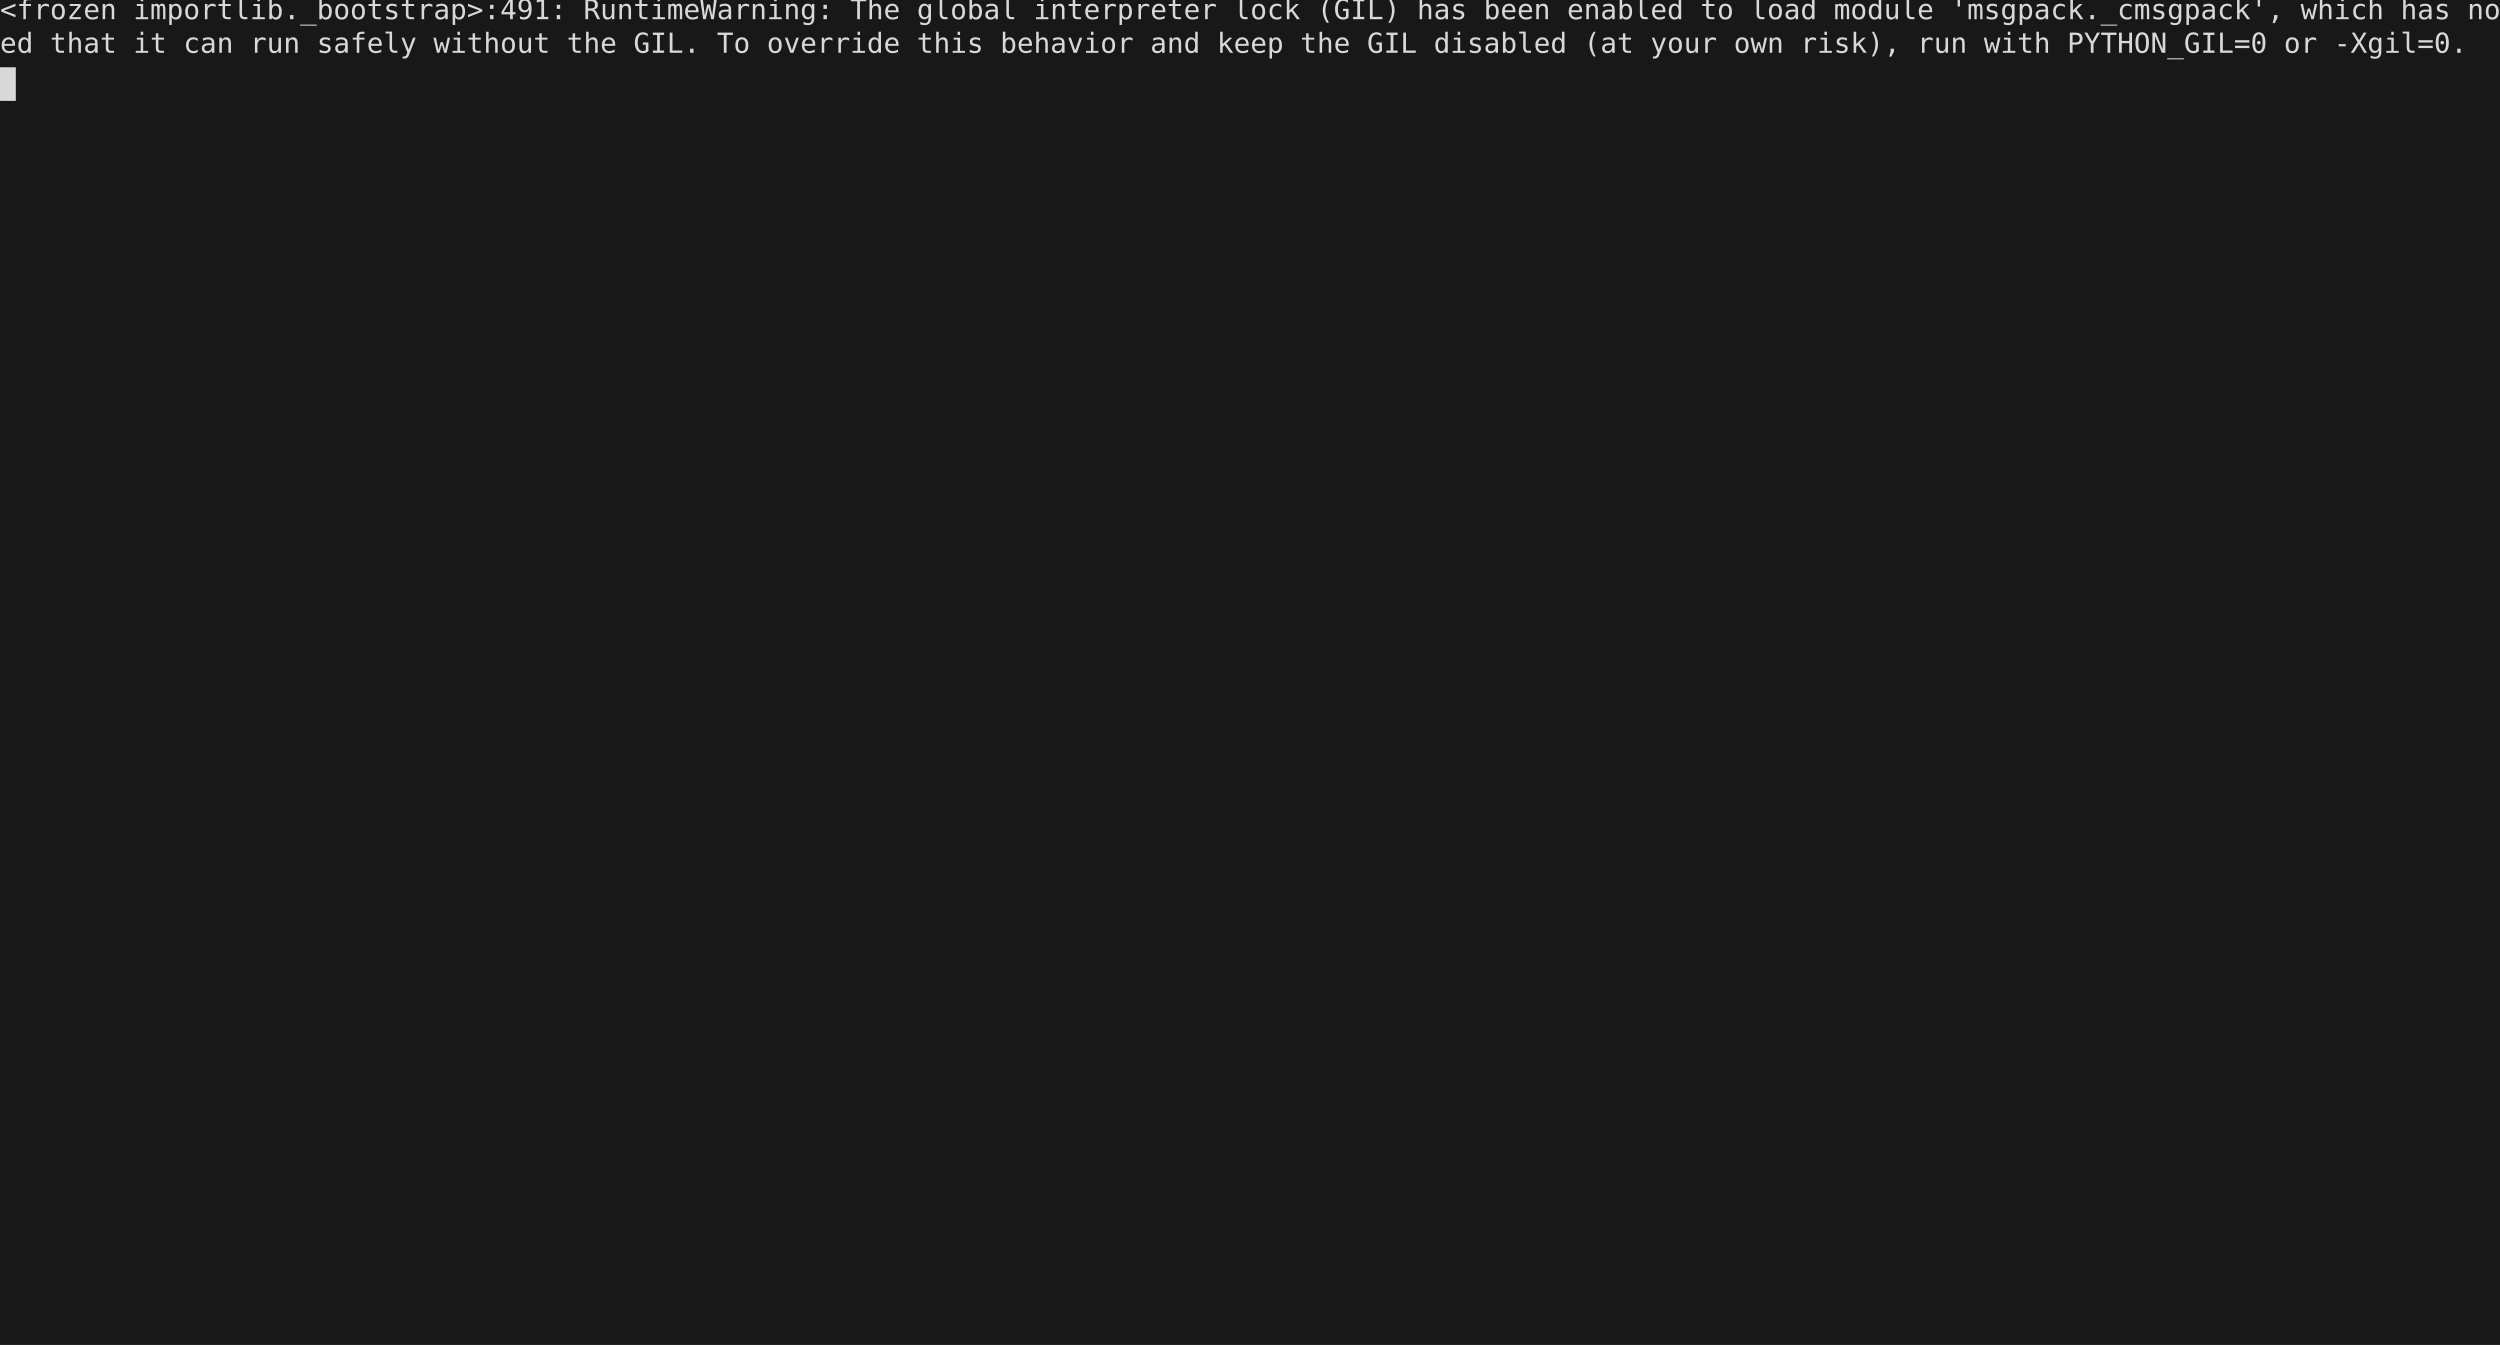
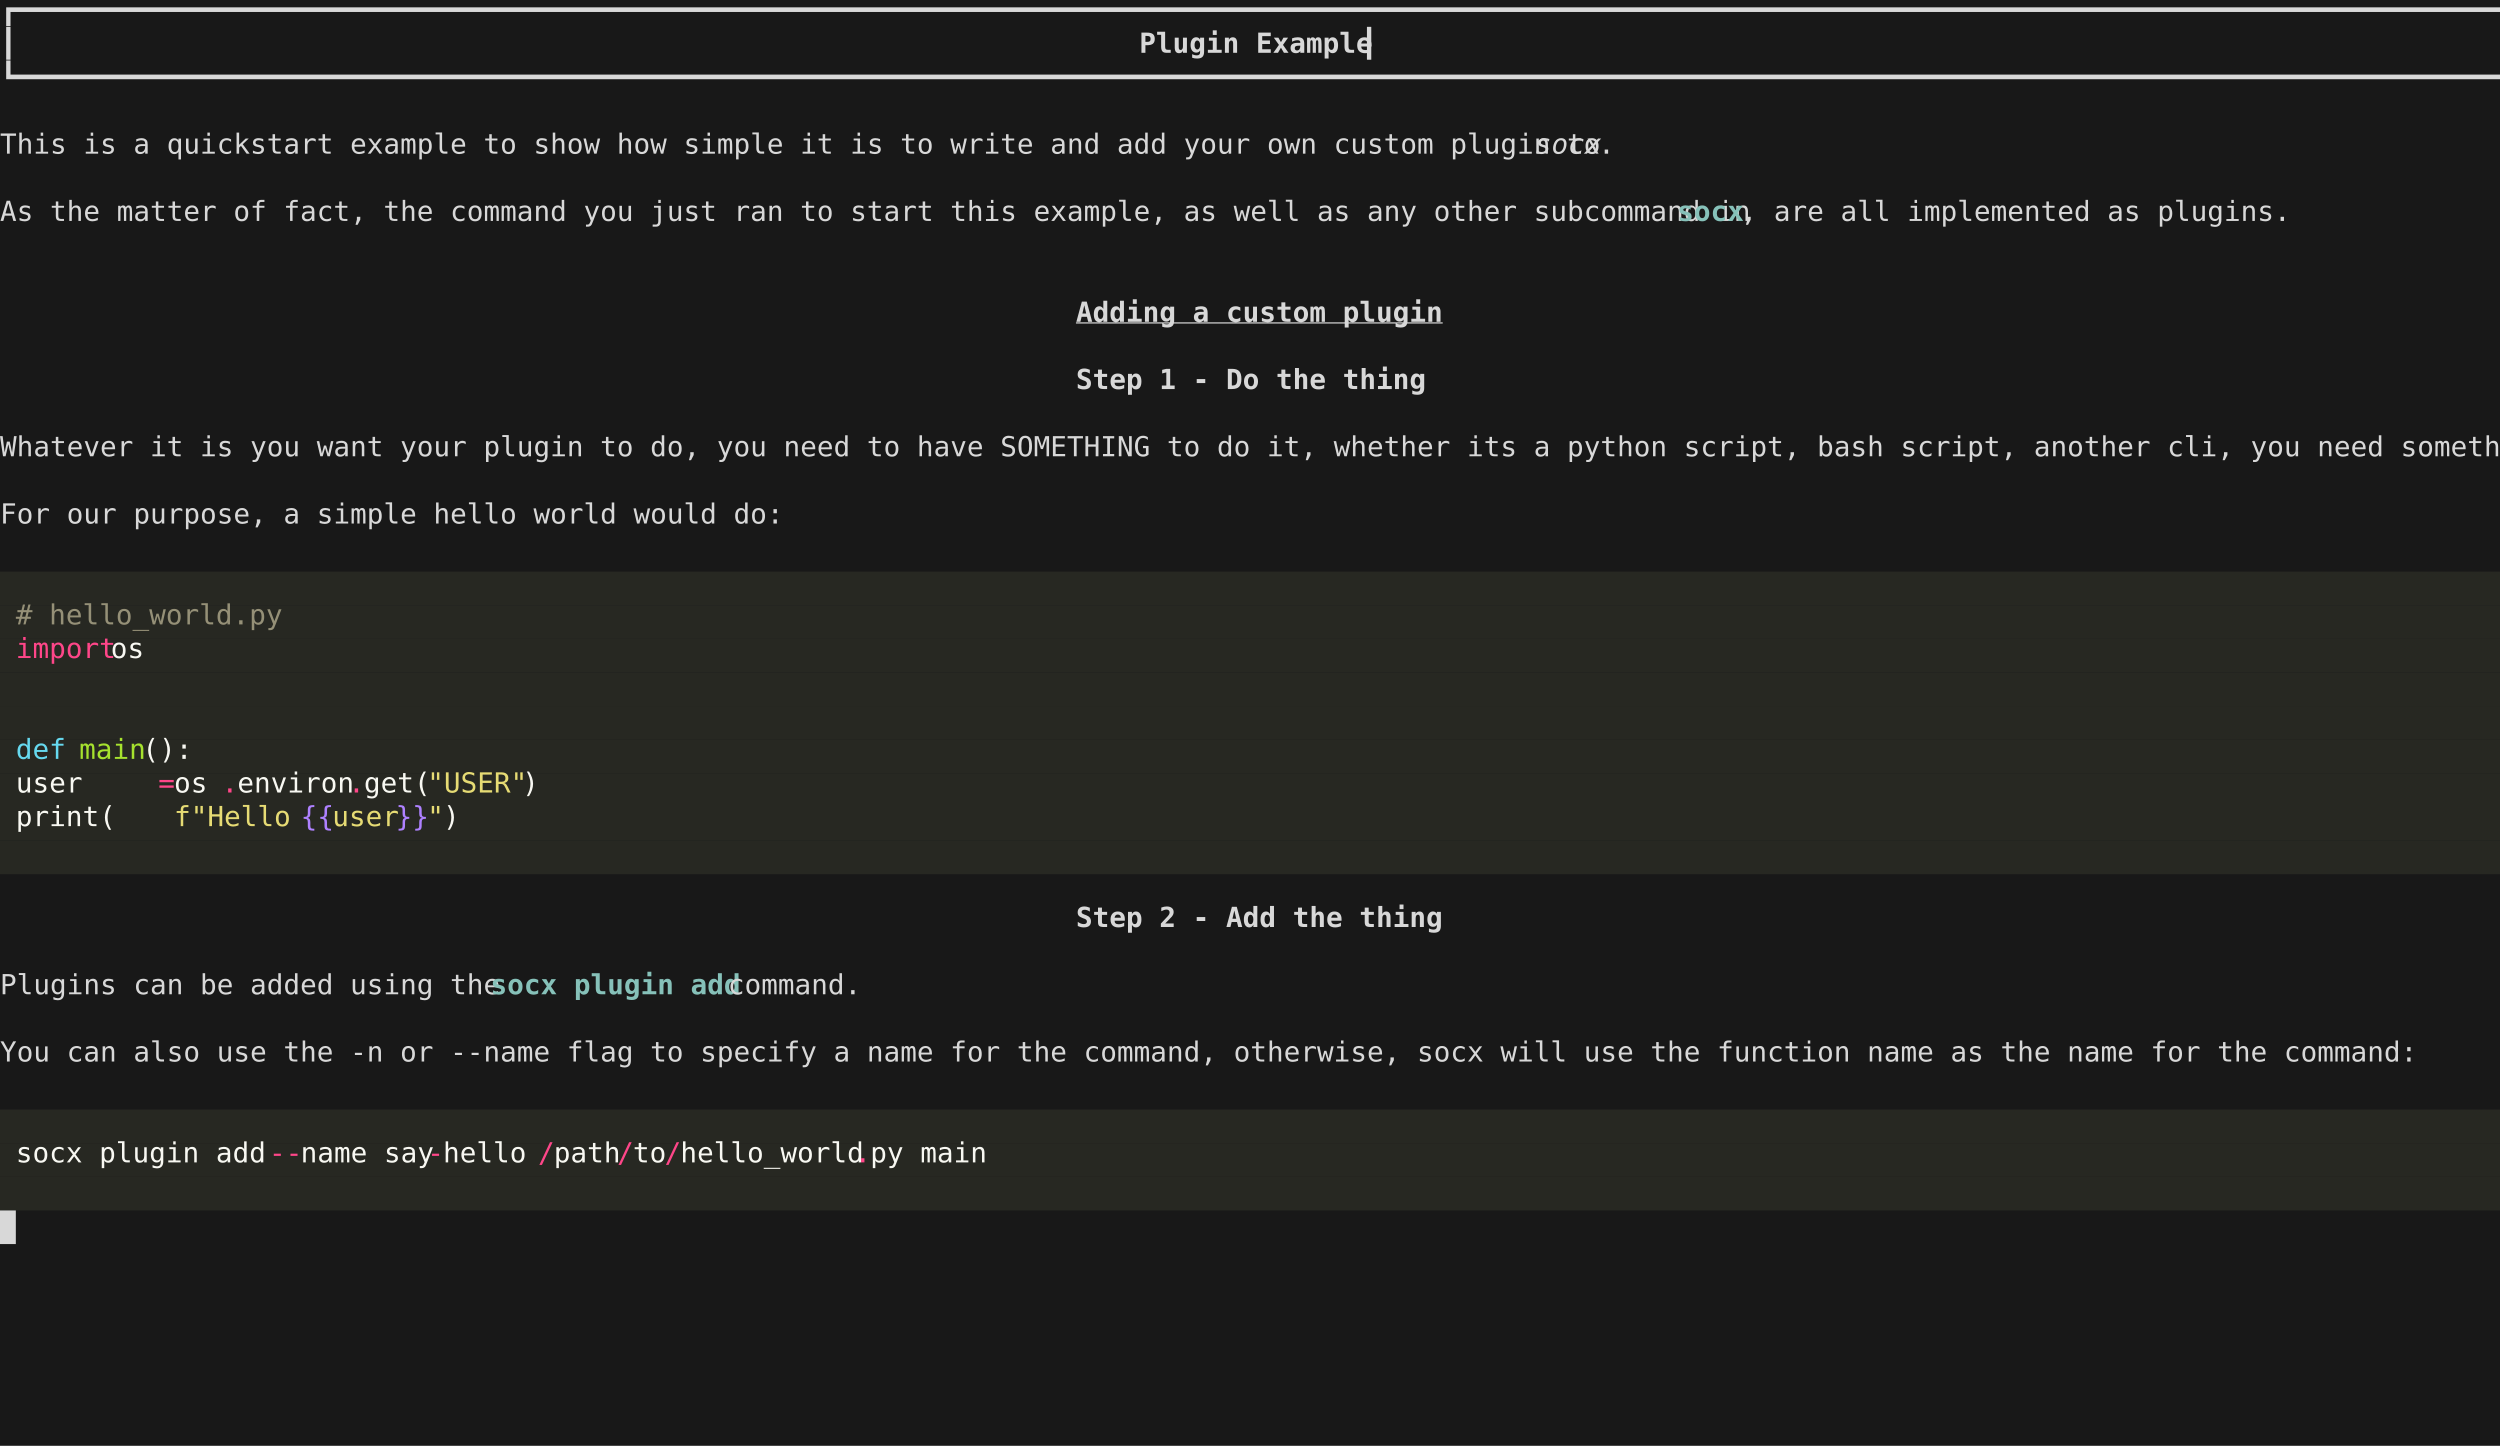
- <svg xmlns="http://www.w3.org/2000/svg" xmlns:ns1="https://github.com/nbedos/termtosvg" xmlns:xlink="http://www.w3.org/1999/xlink" id="terminal" baseProfile="full" viewBox="0 0 1264 682" width="1264" version="1.1">
+ <svg xmlns="http://www.w3.org/2000/svg" xmlns:ns1="https://github.com/nbedos/termtosvg" xmlns:xlink="http://www.w3.org/1999/xlink" id="terminal" baseProfile="full" viewBox="0 0 1264 733" width="1264" version="1.1">
  <defs>
    <ns1:template_settings>
-       <ns1:screen_geometry columns="158" rows="40" />
+       <ns1:screen_geometry columns="158" rows="43" />
      <ns1:animation type="css" />
    </ns1:template_settings>
    <style type="text/css" id="generated-style">#screen {
                font-family: 'DejaVu Sans Mono', monospace;
                font-style: normal;
                font-size: 14px;
            }

        text {
            dominant-baseline: text-before-edge;
            white-space: pre;
        }

            :root {
-                 --animation-duration: 3299ms;
+                 --animation-duration: 1000ms;
            }

            @keyframes roll {
                0.000%{transform:translateY(0px)}
- 9.063%{transform:translateY(-714px)}
- 100.000%{transform:translateY(-714px)}
+ 100.000%{transform:translateY(0px)}
            }

            #screen_view {
-                 animation-duration: 3299ms;
+                 animation-duration: 1000ms;
                animation-iteration-count:infinite;
                animation-name:roll;
                animation-timing-function: steps(1,end);
                animation-fill-mode: forwards;
            }
        </style>
    <style type="text/css" id="user-style">
            /* The colors defined below are the default 16 colors used for rendering text of the terminal. Adjust
               them as needed.
               base16-default-dark color theme (source: http://chriskempson.com/projects/base16/) */
            .foreground {fill: #d8d8d8;}
            .background {fill: #181818;}
            .color0 {fill: #181818;}
            .color1 {fill: #ab4642;}
            .color2 {fill: #a1b56c;}
            .color3 {fill: #f7ca88;}
            .color4 {fill: #7cafc2;}
            .color5 {fill: #ba8baf;}
            .color6 {fill: #86c1b9;}
            .color7 {fill: #d8d8d8;}
            .color8 {fill: #585858;}
            .color9 {fill: #ab4642;}
            .color10 {fill: #a1b56C;}
            .color11 {fill: #f7ca88;}
            .color12 {fill: #7cafc2;}
            .color13 {fill: #ba8baf;}
            .color14 {fill: #86c1b9;}
            .color15 {fill: #f8f8f8;}
        </style>
  </defs>
-   <svg id="screen" width="1264" height="680" viewBox="0 0 1264 680" preserveAspectRatio="xMidYMin slice">
+   <svg id="screen" width="1264" height="731" viewBox="0 0 1264 731" preserveAspectRatio="xMidYMin slice">
    <rect class="background" height="100%" width="100%" x="0" y="0" />
    <defs>
      <g id="g1">
-         <text x="0" textLength="1264" class="foreground">&lt;frozen importlib._bootstrap&gt;:491: RuntimeWarning: The global interpreter lock (GIL) has been enabled to load module 'msgpack._cmsgpack', which has not declar</text>
+         <text x="0" textLength="1264" class="foreground">┏━━━━━━━━━━━━━━━━━━━━━━━━━━━━━━━━━━━━━━━━━━━━━━━━━━━━━━━━━━━━━━━━━━━━━━━━━━━━━━━━━━━━━━━━━━━━━━━━━━━━━━━━━━━━━━━━━━━━━━━━━━━━━━━━━━━━━━━━━━━━━━━━━━━━━━━━━━━━┓</text>
      </g>
      <g id="g2">
-         <text x="0" textLength="1184" class="foreground">ed that it can run safely without the GIL. To override this behavior and keep the GIL disabled (at your own risk), run with PYTHON_GIL=0 or -Xgil=0.</text>
-       </g>
-       <g id="g3">
-         <text x="0" textLength="8" class="background"> </text>
-       </g>
-       <g id="g4">
-         <text x="0" textLength="1264" class="foreground">┏━━━━━━━━━━━━━━━━━━━━━━━━━━━━━━━━━━━━━━━━━━━━━━━━━━━━━━━━━━━━━━━━━━━━━━━━━━━━━━━━━━━━━━━━━━━━━━━━━━━━━━━━━━━━━━━━━━━━━━━━━━━━━━━━━━━━━━━━━━━━━━━━━━━━━━━━━━━━┓</text>
-       </g>
-       <g id="g5">
        <text x="0" textLength="576" class="foreground">┃                                                                       </text>
        <text x="576" textLength="112" font-weight="bold" class="foreground">Plugin Example</text>
        <text x="688" textLength="576" class="foreground">                                                                       ┃</text>
      </g>
-       <g id="g6">
+       <g id="g3">
        <text x="0" textLength="1264" class="foreground">┗━━━━━━━━━━━━━━━━━━━━━━━━━━━━━━━━━━━━━━━━━━━━━━━━━━━━━━━━━━━━━━━━━━━━━━━━━━━━━━━━━━━━━━━━━━━━━━━━━━━━━━━━━━━━━━━━━━━━━━━━━━━━━━━━━━━━━━━━━━━━━━━━━━━━━━━━━━━━┛</text>
      </g>
-       <g id="g7">
+       <g id="g4">
        <text x="0" textLength="776" class="foreground">This is a quickstart example to show how simple it is to write and add your own custom plugin to </text>
        <text x="776" textLength="32" font-style="italic" class="foreground">socx</text>
        <text x="808" textLength="456" class="foreground">.                                                        </text>
      </g>
-       <g id="g8">
+       <g id="g5">
        <text x="0" textLength="848" class="foreground">As the matter of fact, the command you just ran to start this example, as well as any other subcommand in </text>
        <text x="848" textLength="32" font-weight="bold" class="color14">socx</text>
        <text x="880" textLength="384" class="foreground">, are all implemented as plugins.               </text>
      </g>
-       <g id="g9">
+       <g id="g6">
        <text x="0" textLength="544" class="foreground">                                                                    </text>
        <text x="544" textLength="176" font-weight="bold" text-decoration="underline" class="foreground">Adding a custom plugin</text>
        <text x="720" textLength="544" class="foreground">                                                                    </text>
      </g>
-       <g id="g10">
+       <g id="g7">
        <text x="0" textLength="544" class="foreground">                                                                    </text>
        <text x="544" textLength="168" font-weight="bold" class="foreground">Step 1 - Do the thing</text>
        <text x="712" textLength="552" class="foreground">                                                                     </text>
      </g>
+       <g id="g8">
+         <text x="0" textLength="1264" class="foreground">Whatever it is you want your plugin to do, you need to have SOMETHING to do it, whether its a python script, bash script, another cli, you need something.    </text>
+       </g>
+       <g id="g9">
+         <text x="0" textLength="1264" class="foreground">For our purpose, a simple hello world would do:                                                                                                               </text>
+       </g>
+       <g id="g10">
+         <text x="0" textLength="1264" class="foreground">                                                                                                                                                              </text>
+       </g>
      <g id="g11">
-         <text x="0" textLength="1264" class="foreground">Whatever it is you want your plugin to do, you need to have SOMETHING to do it, whether its a python script, bash script, another cli, you need something.    </text>
-       </g>
-       <g id="g12">
-         <text x="0" textLength="1264" class="foreground">For our purpose, a simple hello world would do:                                                                                                               </text>
-       </g>
-       <g id="g13">
-         <text x="0" textLength="1264" class="foreground">                                                                                                                                                              </text>
-       </g>
-       <g id="g14">
        <text x="0" textLength="8" class="foreground"> </text>
        <text x="8" textLength="128" fill="#959077"># hello_world.py</text>
        <text x="136" textLength="1128" class="foreground">                                                                                                                                             </text>
      </g>
-       <g id="g15">
+       <g id="g12">
        <text x="0" textLength="8" class="foreground"> </text>
        <text x="8" textLength="48" fill="#ff4689">import</text>
        <text x="56" textLength="24" fill="#f8f8f2"> os</text>
        <text x="80" textLength="1184" class="foreground">                                                                                                                                                    </text>
      </g>
-       <g id="g16">
+       <g id="g13">
        <text x="0" textLength="8" class="foreground"> </text>
        <text x="8" textLength="24" fill="#66d9ef">def</text>
        <text x="32" textLength="8" fill="#f8f8f2"> </text>
        <text x="40" textLength="32" fill="#a6e22e">main</text>
        <text x="72" textLength="24" fill="#f8f8f2">():</text>
        <text x="96" textLength="1168" class="foreground">                                                                                                                                                  </text>
      </g>
-       <g id="g17">
+       <g id="g14">
        <text x="0" textLength="8" class="foreground"> </text>
        <text x="8" textLength="72" fill="#f8f8f2">    user </text>
        <text x="80" textLength="8" fill="#ff4689">=</text>
        <text x="88" textLength="24" fill="#f8f8f2"> os</text>
        <text x="112" textLength="8" fill="#ff4689">.</text>
        <text x="120" textLength="56" fill="#f8f8f2">environ</text>
        <text x="176" textLength="8" fill="#ff4689">.</text>
        <text x="184" textLength="32" fill="#f8f8f2">get(</text>
        <text x="216" textLength="48" fill="#e6db74">"USER"</text>
        <text x="264" textLength="8" fill="#f8f8f2">)</text>
        <text x="272" textLength="992" class="foreground">                                                                                                                            </text>
      </g>
-       <g id="g18">
+       <g id="g15">
        <text x="0" textLength="8" class="foreground"> </text>
        <text x="8" textLength="80" fill="#f8f8f2">    print(</text>
        <text x="88" textLength="64" fill="#e6db74">f"Hello </text>
        <text x="152" textLength="16" fill="#ae81ff">{{</text>
        <text x="168" textLength="32" fill="#e6db74">user</text>
        <text x="200" textLength="16" fill="#ae81ff">}}</text>
        <text x="216" textLength="8" fill="#e6db74">"</text>
        <text x="224" textLength="8" fill="#f8f8f2">)</text>
        <text x="232" textLength="1032" class="foreground">                                                                                                                                 </text>
      </g>
-       <g id="g19">
+       <g id="g16">
        <text x="0" textLength="544" class="foreground">                                                                    </text>
        <text x="544" textLength="176" font-weight="bold" class="foreground">Step 2 - Add the thing</text>
        <text x="720" textLength="544" class="foreground">                                                                    </text>
      </g>
-       <g id="g20">
+       <g id="g17">
        <text x="0" textLength="248" class="foreground">Plugins can be added using the </text>
        <text x="248" textLength="120" font-weight="bold" class="color14">socx plugin add</text>
        <text x="368" textLength="896" class="foreground"> command.                                                                                                       </text>
      </g>
-       <g id="g21">
+       <g id="g18">
        <text x="0" textLength="1264" class="foreground">You can also use the -n or --name flag to specify a name for the command, otherwise, socx will use the function name as the name for the command:             </text>
      </g>
-       <g id="g22">
+       <g id="g19">
        <text x="0" textLength="8" class="foreground"> </text>
        <text x="8" textLength="128" fill="#f8f8f2">socx plugin add </text>
        <text x="136" textLength="16" fill="#ff4689">--</text>
        <text x="152" textLength="64" fill="#f8f8f2">name say</text>
        <text x="216" textLength="8" fill="#ff4689">-</text>
        <text x="224" textLength="48" fill="#f8f8f2">hello </text>
        <text x="272" textLength="8" fill="#ff4689">/</text>
        <text x="280" textLength="32" fill="#f8f8f2">path</text>
        <text x="312" textLength="8" fill="#ff4689">/</text>
        <text x="320" textLength="16" fill="#f8f8f2">to</text>
        <text x="336" textLength="8" fill="#ff4689">/</text>
        <text x="344" textLength="88" fill="#f8f8f2">hello_world</text>
        <text x="432" textLength="8" fill="#ff4689">.</text>
        <text x="440" textLength="56" fill="#f8f8f2">py main</text>
        <text x="496" textLength="768" class="foreground">                                                                                                </text>
      </g>
+       <g id="g20">
+         <text x="0" textLength="8" class="background"> </text>
+       </g>
    </defs>
    <g id="screen_view">
      <g>
        <use xlink:href="#g1" y="0" />
        <use xlink:href="#g2" y="17" />
-         <rect x="0" y="34" width="8" height="17" class="foreground" />
        <use xlink:href="#g3" y="34" />
-       </g>
-       <g>
-         <use xlink:href="#g1" y="714" />
-         <use xlink:href="#g2" y="731" />
-         <use xlink:href="#g4" y="748" />
-         <use xlink:href="#g5" y="765" />
-         <use xlink:href="#g6" y="782" />
-         <use xlink:href="#g7" y="816" />
-         <rect x="848" y="850" width="32" height="17" class="color0" />
-         <use xlink:href="#g8" y="850" />
-         <use xlink:href="#g9" y="901" />
-         <use xlink:href="#g10" y="935" />
-         <use xlink:href="#g11" y="969" />
-         <use xlink:href="#g12" y="1003" />
-         <rect x="0" y="1037" width="1264" height="17" fill="#272822" />
-         <use xlink:href="#g13" y="1037" />
-         <rect x="0" y="1054" width="1264" height="17" fill="#272822" />
-         <use xlink:href="#g14" y="1054" />
-         <rect x="0" y="1071" width="1264" height="17" fill="#272822" />
-         <use xlink:href="#g15" y="1071" />
-         <rect x="0" y="1088" width="1264" height="17" fill="#272822" />
-         <use xlink:href="#g13" y="1088" />
-         <rect x="0" y="1105" width="1264" height="17" fill="#272822" />
-         <use xlink:href="#g13" y="1105" />
-         <rect x="0" y="1122" width="1264" height="17" fill="#272822" />
-         <use xlink:href="#g16" y="1122" />
-         <rect x="0" y="1139" width="1264" height="17" fill="#272822" />
-         <use xlink:href="#g17" y="1139" />
-         <rect x="0" y="1156" width="1264" height="17" fill="#272822" />
-         <use xlink:href="#g18" y="1156" />
-         <rect x="0" y="1173" width="1264" height="17" fill="#272822" />
-         <use xlink:href="#g13" y="1173" />
-         <use xlink:href="#g19" y="1207" />
-         <rect x="248" y="1241" width="120" height="17" class="color0" />
-         <use xlink:href="#g20" y="1241" />
-         <use xlink:href="#g21" y="1275" />
-         <rect x="0" y="1309" width="1264" height="17" fill="#272822" />
-         <use xlink:href="#g13" y="1309" />
-         <rect x="0" y="1326" width="1264" height="17" fill="#272822" />
-         <use xlink:href="#g22" y="1326" />
-         <rect x="0" y="1343" width="1264" height="17" fill="#272822" />
-         <use xlink:href="#g13" y="1343" />
-         <rect x="0" y="1360" width="8" height="17" class="foreground" />
-         <use xlink:href="#g3" y="1360" />
+         <use xlink:href="#g4" y="68" />
+         <rect x="848" y="102" width="32" height="17" class="color0" />
+         <use xlink:href="#g5" y="102" />
+         <use xlink:href="#g6" y="153" />
+         <use xlink:href="#g7" y="187" />
+         <use xlink:href="#g8" y="221" />
+         <use xlink:href="#g9" y="255" />
+         <rect x="0" y="289" width="1264" height="17" fill="#272822" />
+         <use xlink:href="#g10" y="289" />
+         <rect x="0" y="306" width="1264" height="17" fill="#272822" />
+         <use xlink:href="#g11" y="306" />
+         <rect x="0" y="323" width="1264" height="17" fill="#272822" />
+         <use xlink:href="#g12" y="323" />
+         <rect x="0" y="340" width="1264" height="17" fill="#272822" />
+         <use xlink:href="#g10" y="340" />
+         <rect x="0" y="357" width="1264" height="17" fill="#272822" />
+         <use xlink:href="#g10" y="357" />
+         <rect x="0" y="374" width="1264" height="17" fill="#272822" />
+         <use xlink:href="#g13" y="374" />
+         <rect x="0" y="391" width="1264" height="17" fill="#272822" />
+         <use xlink:href="#g14" y="391" />
+         <rect x="0" y="408" width="1264" height="17" fill="#272822" />
+         <use xlink:href="#g15" y="408" />
+         <rect x="0" y="425" width="1264" height="17" fill="#272822" />
+         <use xlink:href="#g10" y="425" />
+         <use xlink:href="#g16" y="459" />
+         <rect x="248" y="493" width="120" height="17" class="color0" />
+         <use xlink:href="#g17" y="493" />
+         <use xlink:href="#g18" y="527" />
+         <rect x="0" y="561" width="1264" height="17" fill="#272822" />
+         <use xlink:href="#g10" y="561" />
+         <rect x="0" y="578" width="1264" height="17" fill="#272822" />
+         <use xlink:href="#g19" y="578" />
+         <rect x="0" y="595" width="1264" height="17" fill="#272822" />
+         <use xlink:href="#g10" y="595" />
+         <rect x="0" y="612" width="8" height="17" class="foreground" />
+         <use xlink:href="#g20" y="612" />
      </g>
    </g>
  </svg>
</svg>
